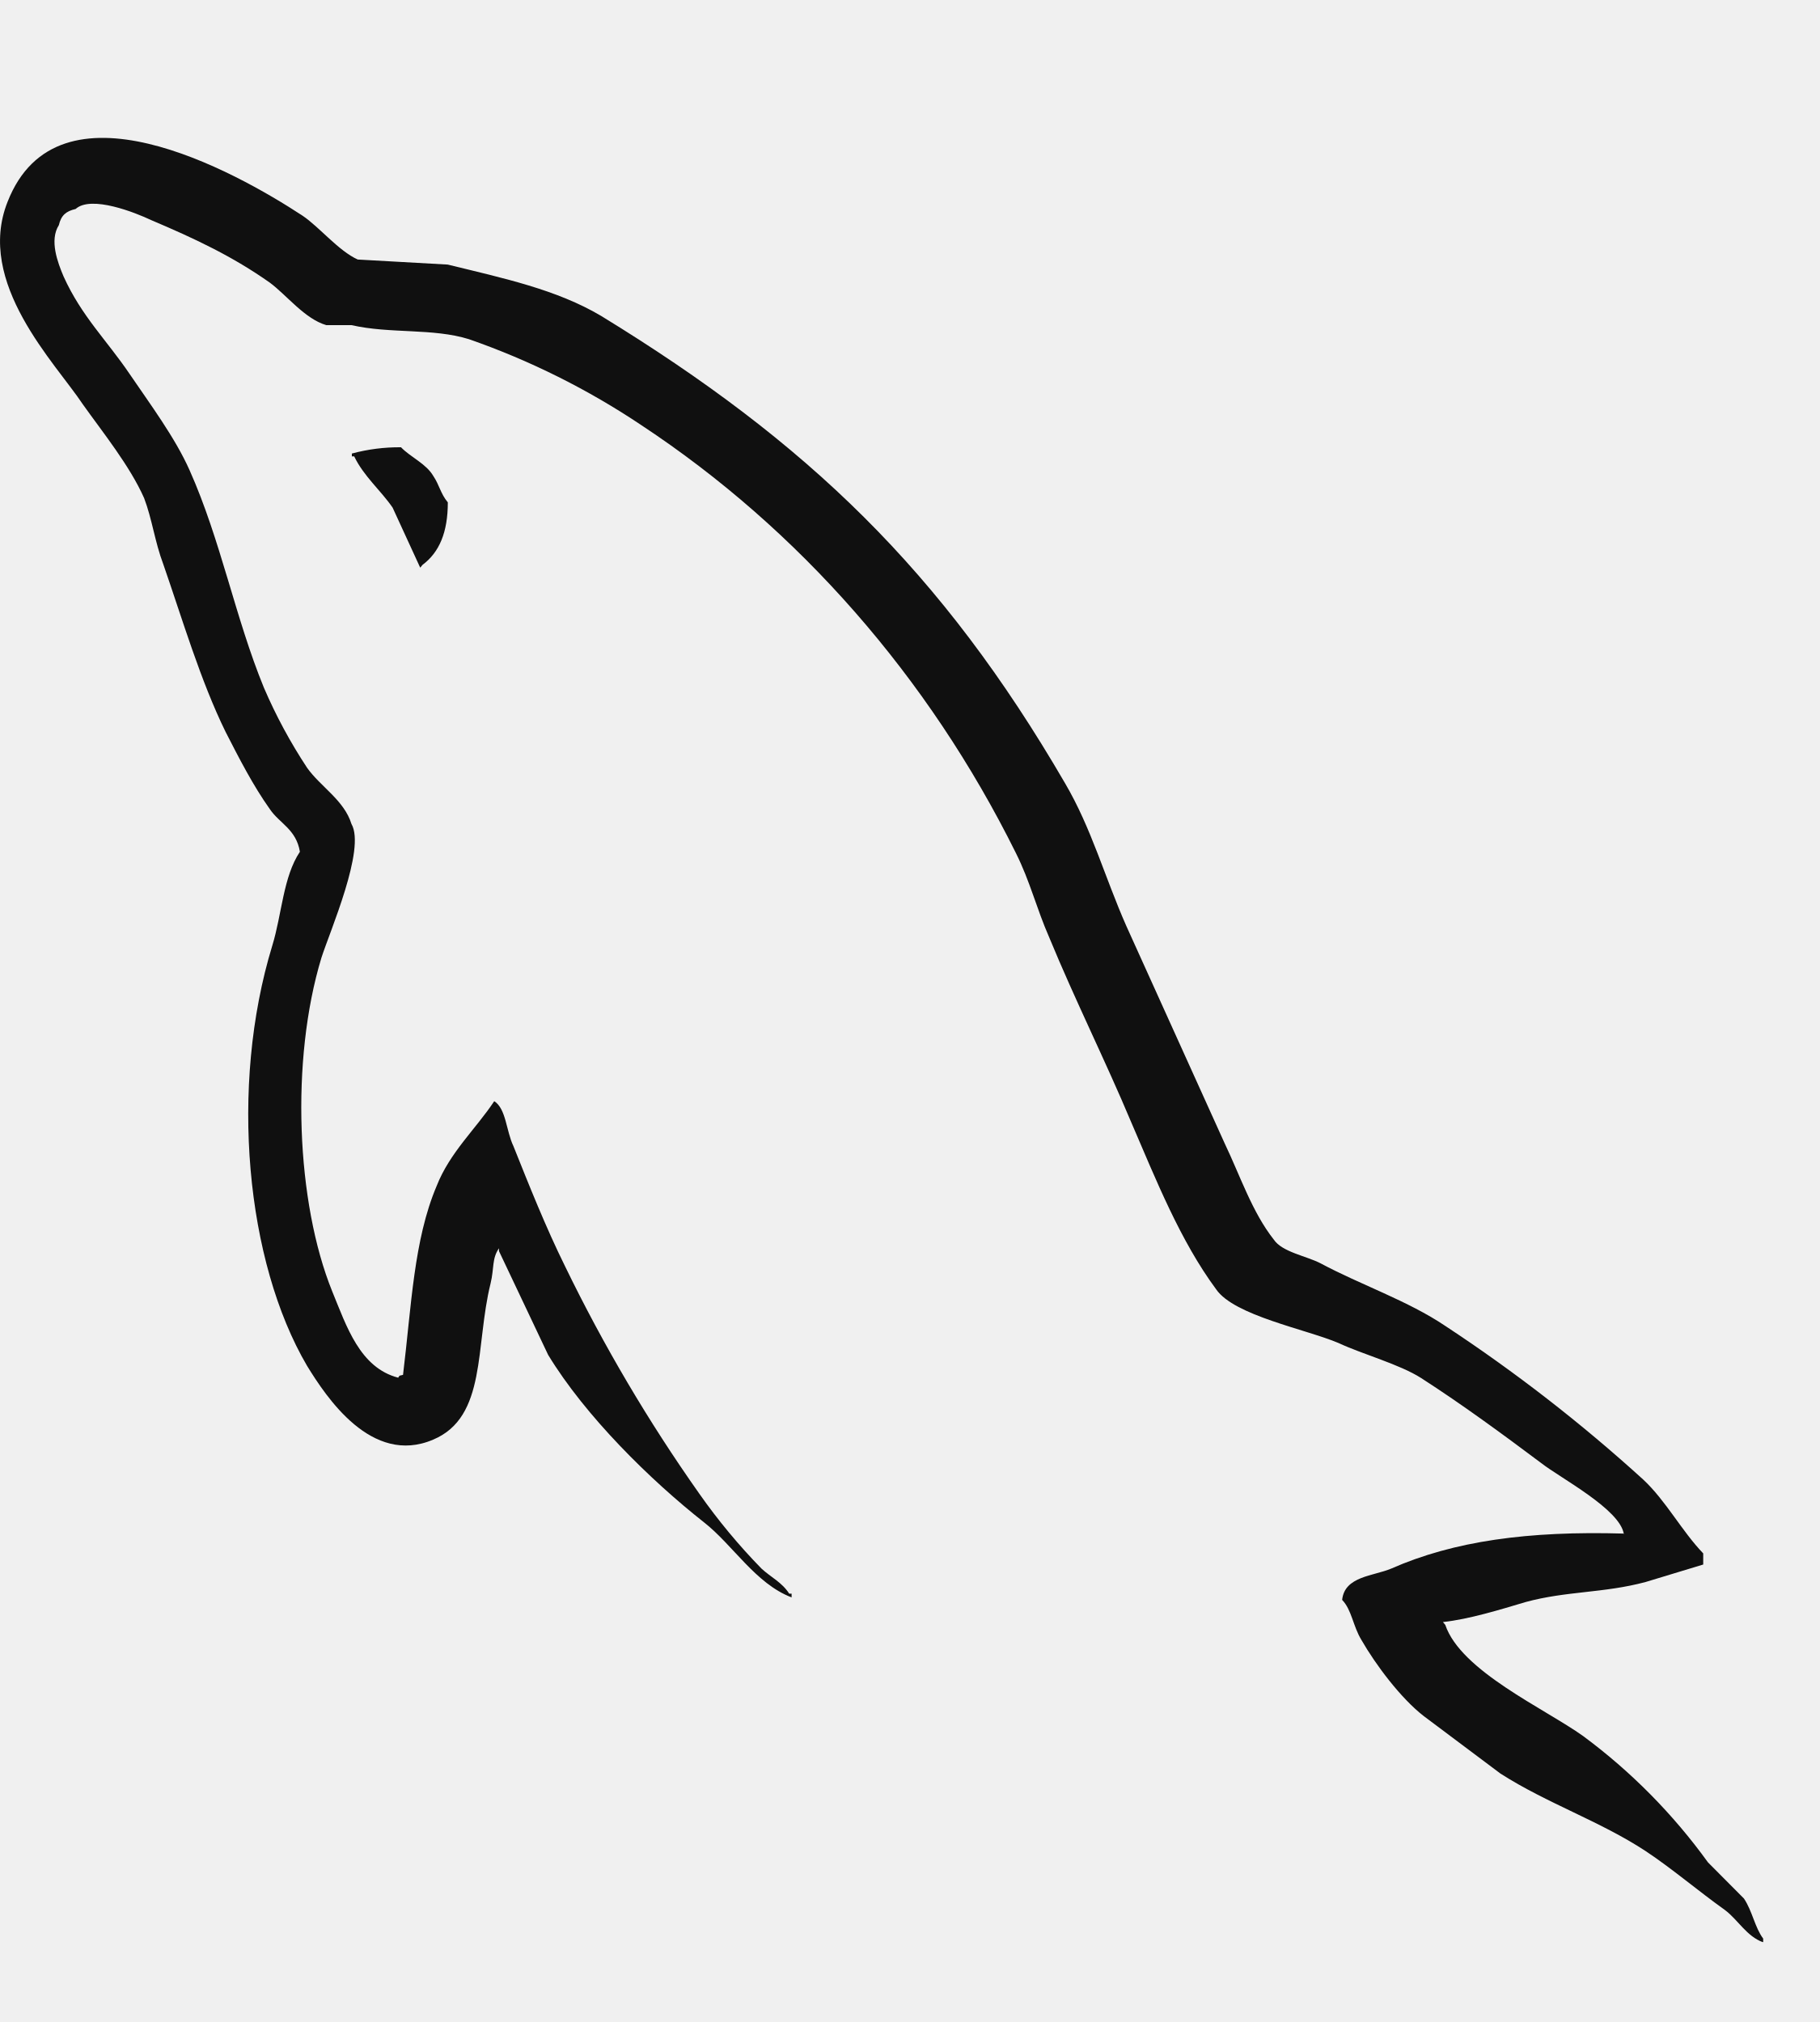
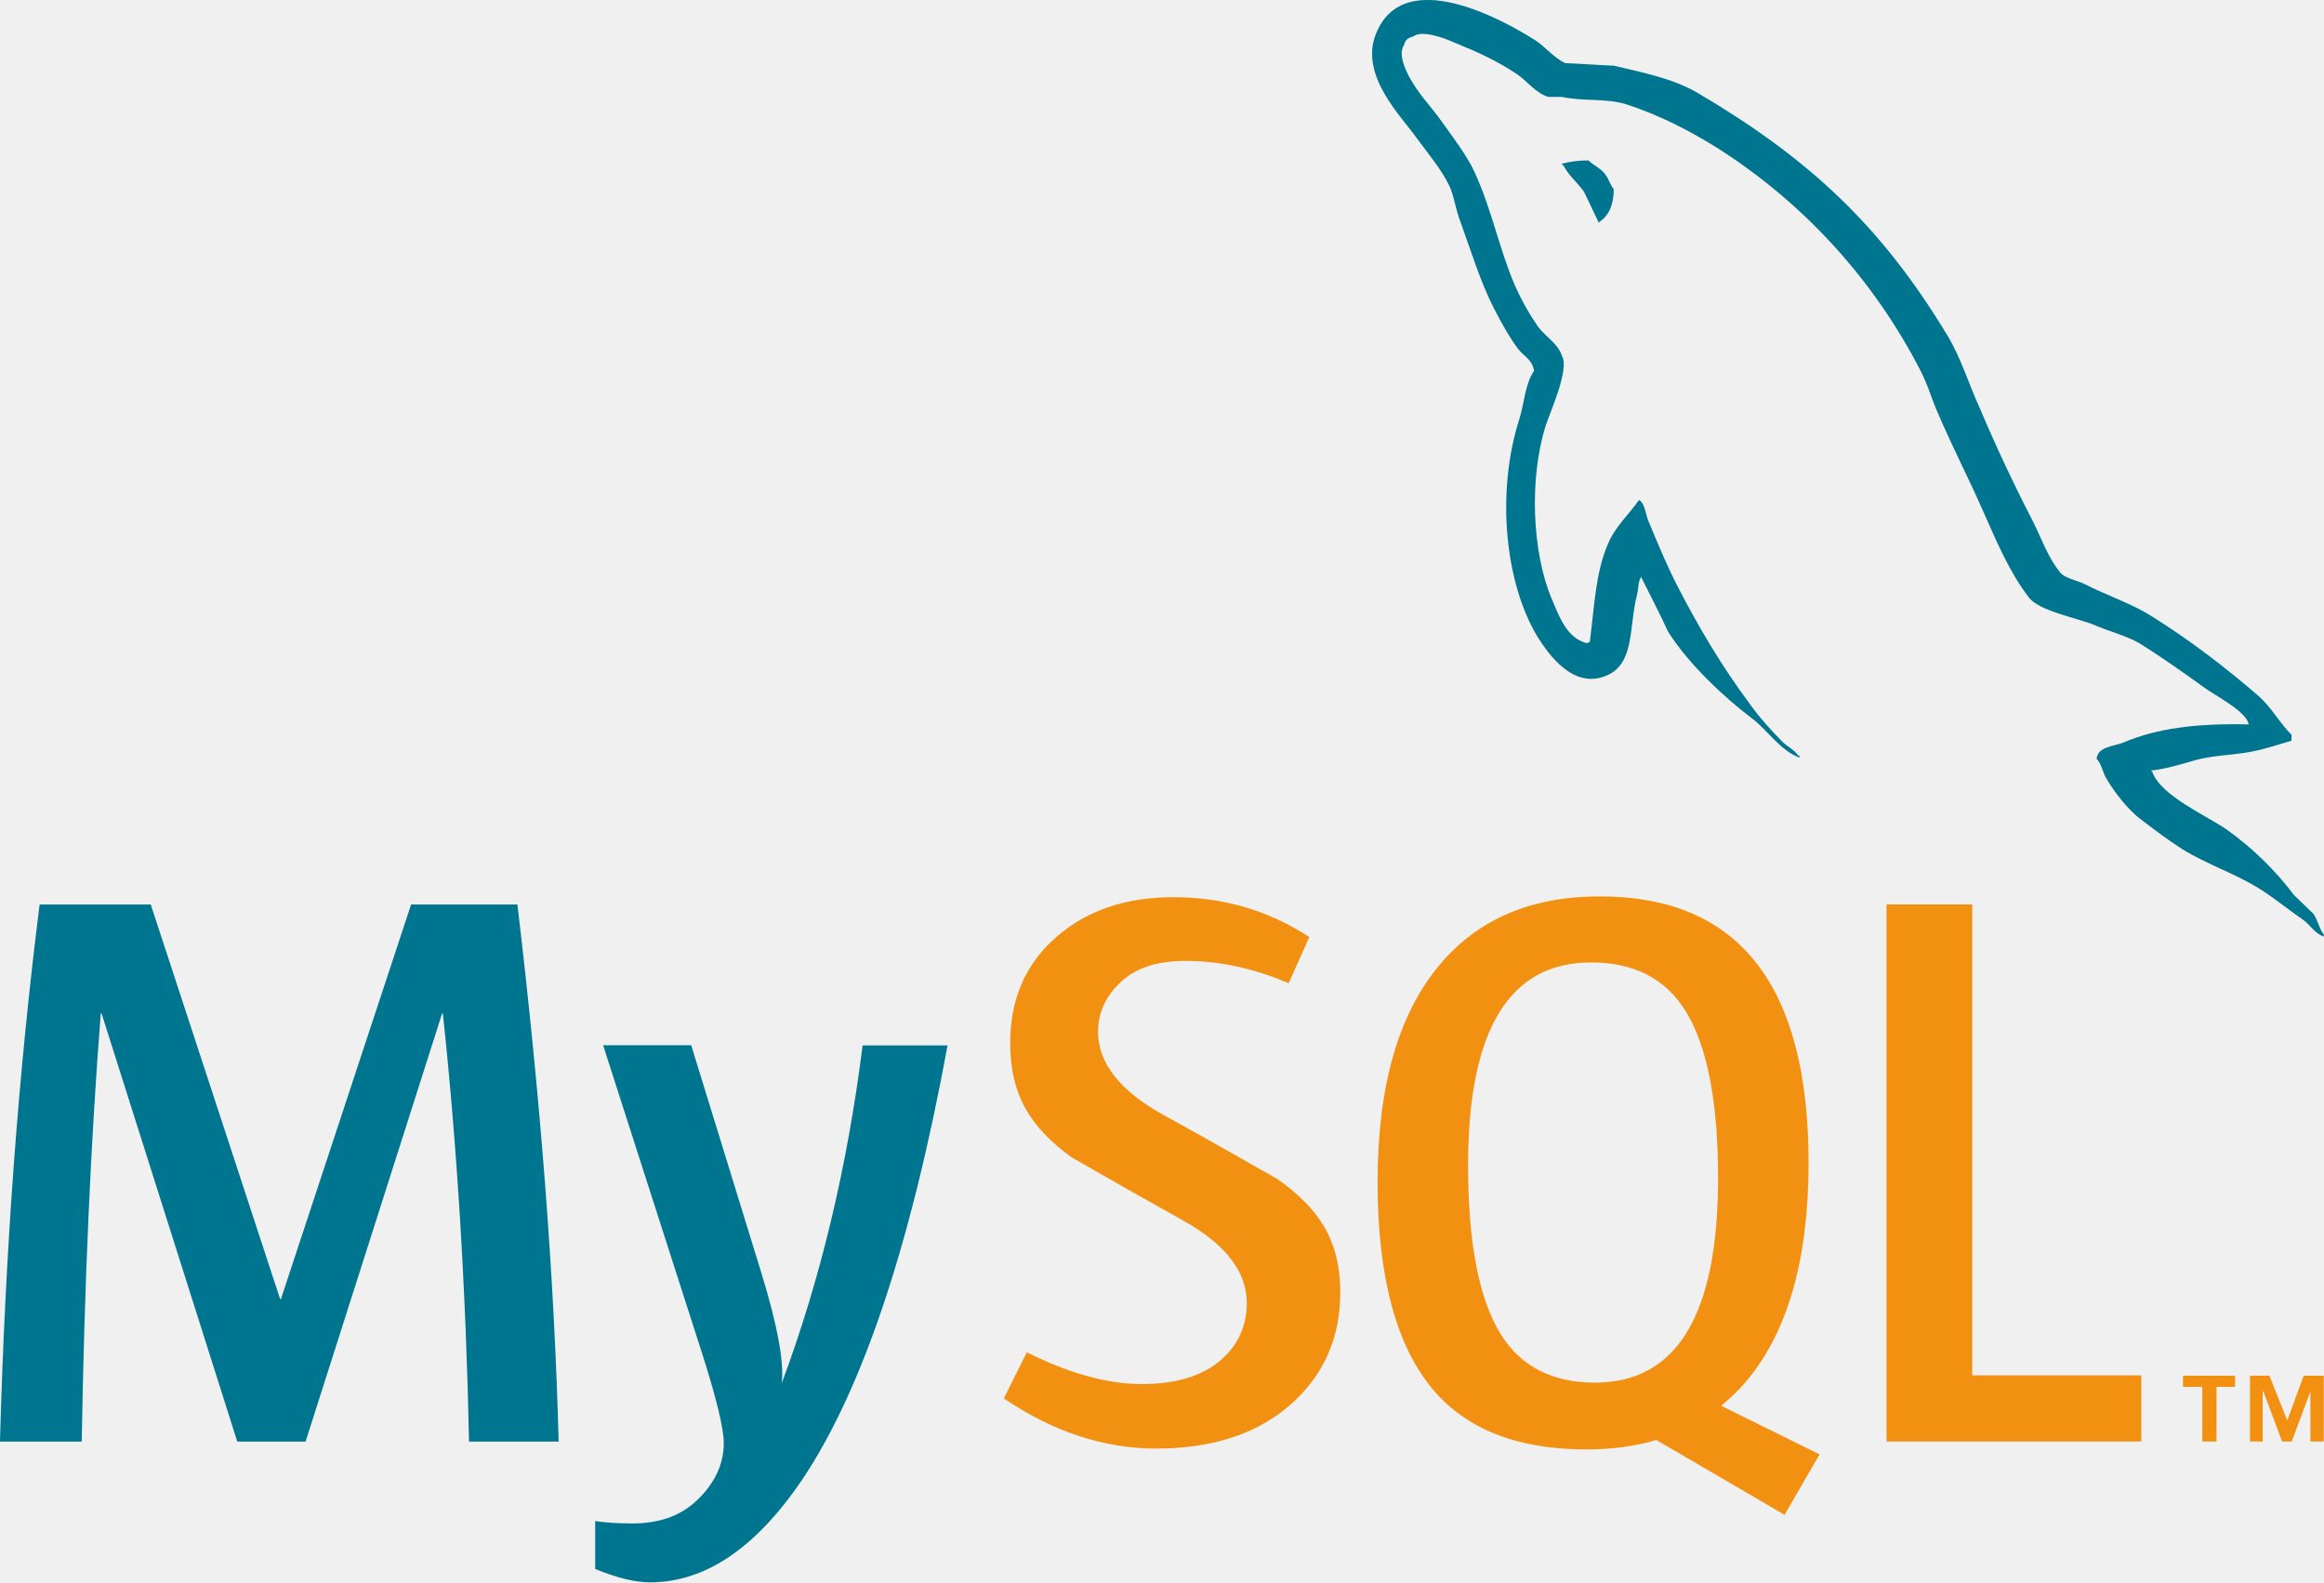
- <svg xmlns="http://www.w3.org/2000/svg" width="18" height="20" fill="none">
-   <g clip-path="url(#a)">
-     <mask id="b" style="mask-type:luminance" maskUnits="userSpaceOnUse" x="0" y="0" width="18" height="20">
-       <path d="M18 .788H0v18.424h18V.788Z" fill="#fff" />
-     </mask>
-     <g mask="url(#b)">
-       <path fill-rule="evenodd" clip-rule="evenodd" d="M16.062 15.169c-.949-.028-1.685.074-2.302.346-.177.075-.462.075-.486.31.095.098.107.259.19.395.142.248.392.58.617.754l.759.569c.463.296.984.47 1.435.766.261.173.522.396.783.582.133.099.213.26.38.321v-.037c-.083-.111-.107-.272-.19-.396l-.356-.358a5.725 5.725 0 0 0-1.234-1.249c-.38-.272-1.21-.643-1.364-1.1l-.023-.028c.26-.028.569-.124.818-.198.404-.11.771-.087 1.186-.198l.57-.173v-.11c-.214-.223-.368-.52-.593-.73a15.883 15.883 0 0 0-1.958-1.52c-.367-.248-.842-.409-1.233-.619-.143-.074-.38-.111-.463-.235-.214-.271-.332-.63-.486-.952l-.973-2.151c-.213-.482-.344-.965-.605-1.41-1.221-2.101-2.55-3.375-4.59-4.624-.439-.26-.96-.371-1.516-.507l-.89-.05c-.19-.086-.379-.321-.545-.433C2.317 1.69.573.725.075 1.996c-.32.803.474 1.595.744 2.003.202.284.463.606.606.927.08.21.106.433.19.655.189.544.367 1.15.616 1.658.133.26.272.532.439.766.094.139.26.198.296.42-.166.248-.178.619-.273.928-.427 1.397-.26 3.128.344 4.157.19.309.638.99 1.246.73.534-.223.415-.928.569-1.546.036-.148.012-.247.083-.347v.028l.486 1.026c.368.606 1.009 1.237 1.542 1.657.285.223.51.607.866.742v-.037h-.024c-.07-.111-.178-.16-.273-.247a5.952 5.952 0 0 1-.616-.742 16.063 16.063 0 0 1-1.328-2.25c-.19-.384-.357-.804-.51-1.187-.072-.149-.072-.371-.19-.445-.179.271-.44.507-.57.84-.226.532-.249 1.187-.332 1.867-.048.013-.027 0-.048.028-.379-.099-.51-.507-.652-.853-.356-.878-.415-2.287-.107-3.301.083-.26.44-1.076.297-1.323-.072-.235-.308-.37-.439-.556a5.059 5.059 0 0 1-.427-.792c-.284-.692-.426-1.459-.735-2.151-.143-.322-.392-.656-.593-.952-.226-.334-.474-.569-.653-.964-.059-.139-.142-.359-.047-.508.023-.098.071-.138.166-.16.154-.139.593.037.747.11.439.186.807.36 1.174.619.166.123.345.358.558.42h.25c.379.087.806.028 1.161.139a7.5 7.5 0 0 1 1.709.853c1.553 1.026 2.835 2.485 3.7 4.229.142.284.202.544.332.84.25.607.558 1.225.807 1.819.25.58.486 1.175.842 1.657.178.26.89.395 1.21.531.237.111.604.21.818.347.404.26.807.556 1.186.84.19.149.783.458.818.704l.002-.006ZM3.966 4.424a1.812 1.812 0 0 0-.486.062v.028h.023c.095.198.261.334.38.507l.273.594.023-.028c.166-.124.25-.322.25-.618-.072-.086-.084-.173-.143-.26-.071-.123-.225-.186-.32-.285Z" fill="#101010" />
-     </g>
-   </g>
-   <defs>
-     <clipPath id="a">
-       <path fill="#fff" transform="translate(0 .5)" d="M0 0h18v19H0z" />
-     </clipPath>
-   </defs>
+ <svg xmlns="http://www.w3.org/2000/svg" width="184.3" height="125.5" viewBox="-7.929 -7.929 72.72 49.53">
+   <path d="M21.72 24.79c-1.143 6.217-2.65 10.74-4.521 13.55-1.458 2.172-3.055 3.258-4.794 3.258-.464 0-1.035-.14-1.714-.418v-1.5c.331.05.72.075 1.167.075.811 0 1.465-.224 1.963-.673.596-.547.894-1.161.894-1.842 0-.465-.233-1.42-.696-2.864l-3.08-9.59h2.757l2.21 7.173c.497 1.628.704 2.765.621 3.413 1.21-3.238 2.054-6.766 2.534-10.58h2.658m-12.17 12.4H6.743c-.099-4.75-.372-9.215-.82-13.4H5.9l-4.273 13.4H-.511l-4.247-13.4h-.025c-.315 4.018-.513 8.483-.596 13.4h-2.559c.165-5.978.58-11.58 1.241-16.81h3.478L.83 32.732h.025l4.074-12.35h3.328c.728 6.126 1.159 11.73 1.29 16.81" style="fill:#00758f;stroke-width:.187" />
+   <path d="M59.08 37.19h-7.973V20.38h2.683v14.74h5.29v2.068m-20.05-3.363c-.68-1.096-1.019-2.854-1.019-5.279 0-4.233 1.284-6.351 3.85-6.351 1.342 0 2.327.507 2.956 1.519.678 1.096 1.018 2.84 1.018 5.231 0 4.267-1.284 6.402-3.85 6.402-1.341 0-2.327-.506-2.955-1.52m9.985 3.768-3.082-1.524c.274-.226.535-.47.77-.75 1.31-1.543 1.964-3.826 1.964-6.849 0-5.562-2.178-8.344-6.533-8.344-2.136 0-3.801.705-4.993 2.118-1.31 1.544-1.963 3.82-1.963 6.824 0 2.955.58 5.123 1.738 6.5 1.056 1.245 2.653 1.868 4.792 1.868.798 0 1.53-.098 2.195-.295l4.013 2.342 1.094-1.89m-15-5.065c0 1.426-.522 2.596-1.564 3.512-1.042.911-2.443 1.369-4.196 1.369-1.64 0-3.23-.527-4.77-1.57l.721-1.444c1.325.664 2.524.995 3.6.995 1.01 0 1.8-.225 2.372-.67.57-.449.913-1.074.913-1.867 0-.998-.695-1.851-1.968-2.567a306.291 306.291 0 0 1-3.526-1.998c-1.273-.932-1.912-1.931-1.912-3.577 0-1.362.476-2.463 1.427-3.3.953-.84 2.183-1.26 3.689-1.26 1.557 0 2.972.417 4.247 1.248l-.648 1.443c-1.09-.464-2.166-.697-3.227-.697-.86 0-1.524.208-1.986.624-.465.413-.752.945-.752 1.593 0 .996.71 1.86 2.019 2.59 1.19.647 3.599 2.024 3.599 2.024 1.31.93 1.963 1.921 1.963 3.554M60.99 37.19h.445v-1.71h.581v-.35h-1.63v.35h.604zm3.383 0h.419v-2.06h-.63l-.513 1.404-.559-1.404h-.607v2.06h.397v-1.568h.022l.585 1.568h.302l.584-1.568v1.568" style="fill:#f29111;stroke-width:.187" />
+   <path d="M36.78-7.929c-.709-.01-1.327.257-1.646 1.042-.547 1.321.81 2.62 1.277 3.291.344.467.79.996 1.032 1.523.142.345.183.712.325 1.077.324.894.627 1.889 1.053 2.723.222.427.465.874.749 1.258.163.225.446.325.507.692-.283.405-.305 1.015-.466 1.524-.73 2.295-.446 5.139.587 6.825.324.507 1.094 1.625 2.128 1.198.912-.365.71-1.523.972-2.538.061-.246.02-.407.142-.57v.042c.283.568.568 1.115.831 1.686.629.994 1.722 2.03 2.634 2.72.485.367.87.996 1.478 1.22v-.062h-.04c-.122-.182-.304-.264-.466-.405-.365-.366-.769-.813-1.053-1.22-.85-1.136-1.601-2.396-2.268-3.696-.325-.631-.608-1.321-.872-1.95-.121-.243-.121-.61-.324-.731-.305.446-.75.833-.972 1.379-.385.875-.425 1.951-.568 3.068-.08.021-.04 0-.08.04-.648-.162-.871-.832-1.115-1.4-.608-1.443-.71-3.76-.182-5.424.14-.426.75-1.766.506-2.173-.122-.388-.527-.61-.75-.915a8.054 8.054 0 0 1-.728-1.3c-.486-1.137-.73-2.397-1.256-3.534-.243-.53-.67-1.077-1.013-1.564-.386-.549-.81-.935-1.115-1.584-.1-.224-.242-.59-.08-.833.039-.163.121-.224.284-.265.261-.223 1.012.06 1.275.182.75.304 1.378.59 2.005 1.015.283.204.587.59.952.692h.426c.648.142 1.378.04 1.986.223 1.073.345 2.045.853 2.917 1.401a18.007 18.007 0 0 1 6.319 6.947c.244.467.346.894.568 1.38.426.998.953 2.013 1.378 2.987.425.955.831 1.93 1.44 2.722.302.426 1.518.65 2.065.873.405.182 1.033.345 1.398.568.69.426 1.376.914 2.025 1.382.324.244 1.336.751 1.397 1.158-1.62-.04-2.876.122-3.93.57-.303.121-.789.121-.83.507.163.162.182.426.325.65.243.407.667.954 1.053 1.24.426.325.851.649 1.297.933.79.49 1.681.773 2.45 1.26.447.284.892.65 1.338.955.222.162.363.427.648.527v-.062c-.143-.182-.183-.446-.324-.65-.202-.202-.405-.385-.608-.588a9.674 9.674 0 0 0-2.106-2.05c-.649-.449-2.068-1.059-2.33-1.808l-.041-.041c.445-.041.973-.204 1.399-.327.687-.183 1.316-.142 2.025-.324.324-.082.648-.184.974-.283v-.185c-.367-.364-.629-.853-1.013-1.198-1.032-.893-2.168-1.766-3.343-2.499-.63-.406-1.44-.669-2.108-1.015-.242-.122-.647-.182-.79-.386-.364-.447-.568-1.035-.83-1.564a50.647 50.647 0 0 1-1.661-3.535c-.365-.792-.588-1.583-1.033-2.315-2.088-3.454-4.356-5.545-7.84-7.597-.75-.427-1.641-.61-2.592-.833-.508-.021-1.013-.06-1.52-.08-.325-.144-.65-.53-.933-.713-.722-.457-2.156-1.247-3.337-1.265zm4.998 5.021a3.24 3.24 0 0 0-.83.102v.04h.039c.163.325.447.55.648.834.163.325.305.649.467.974l.04-.04c.285-.203.427-.528.427-1.016-.123-.143-.142-.284-.244-.427-.121-.202-.385-.304-.547-.467z" style="fill:#00758f;stroke-width:.187" />
</svg>
